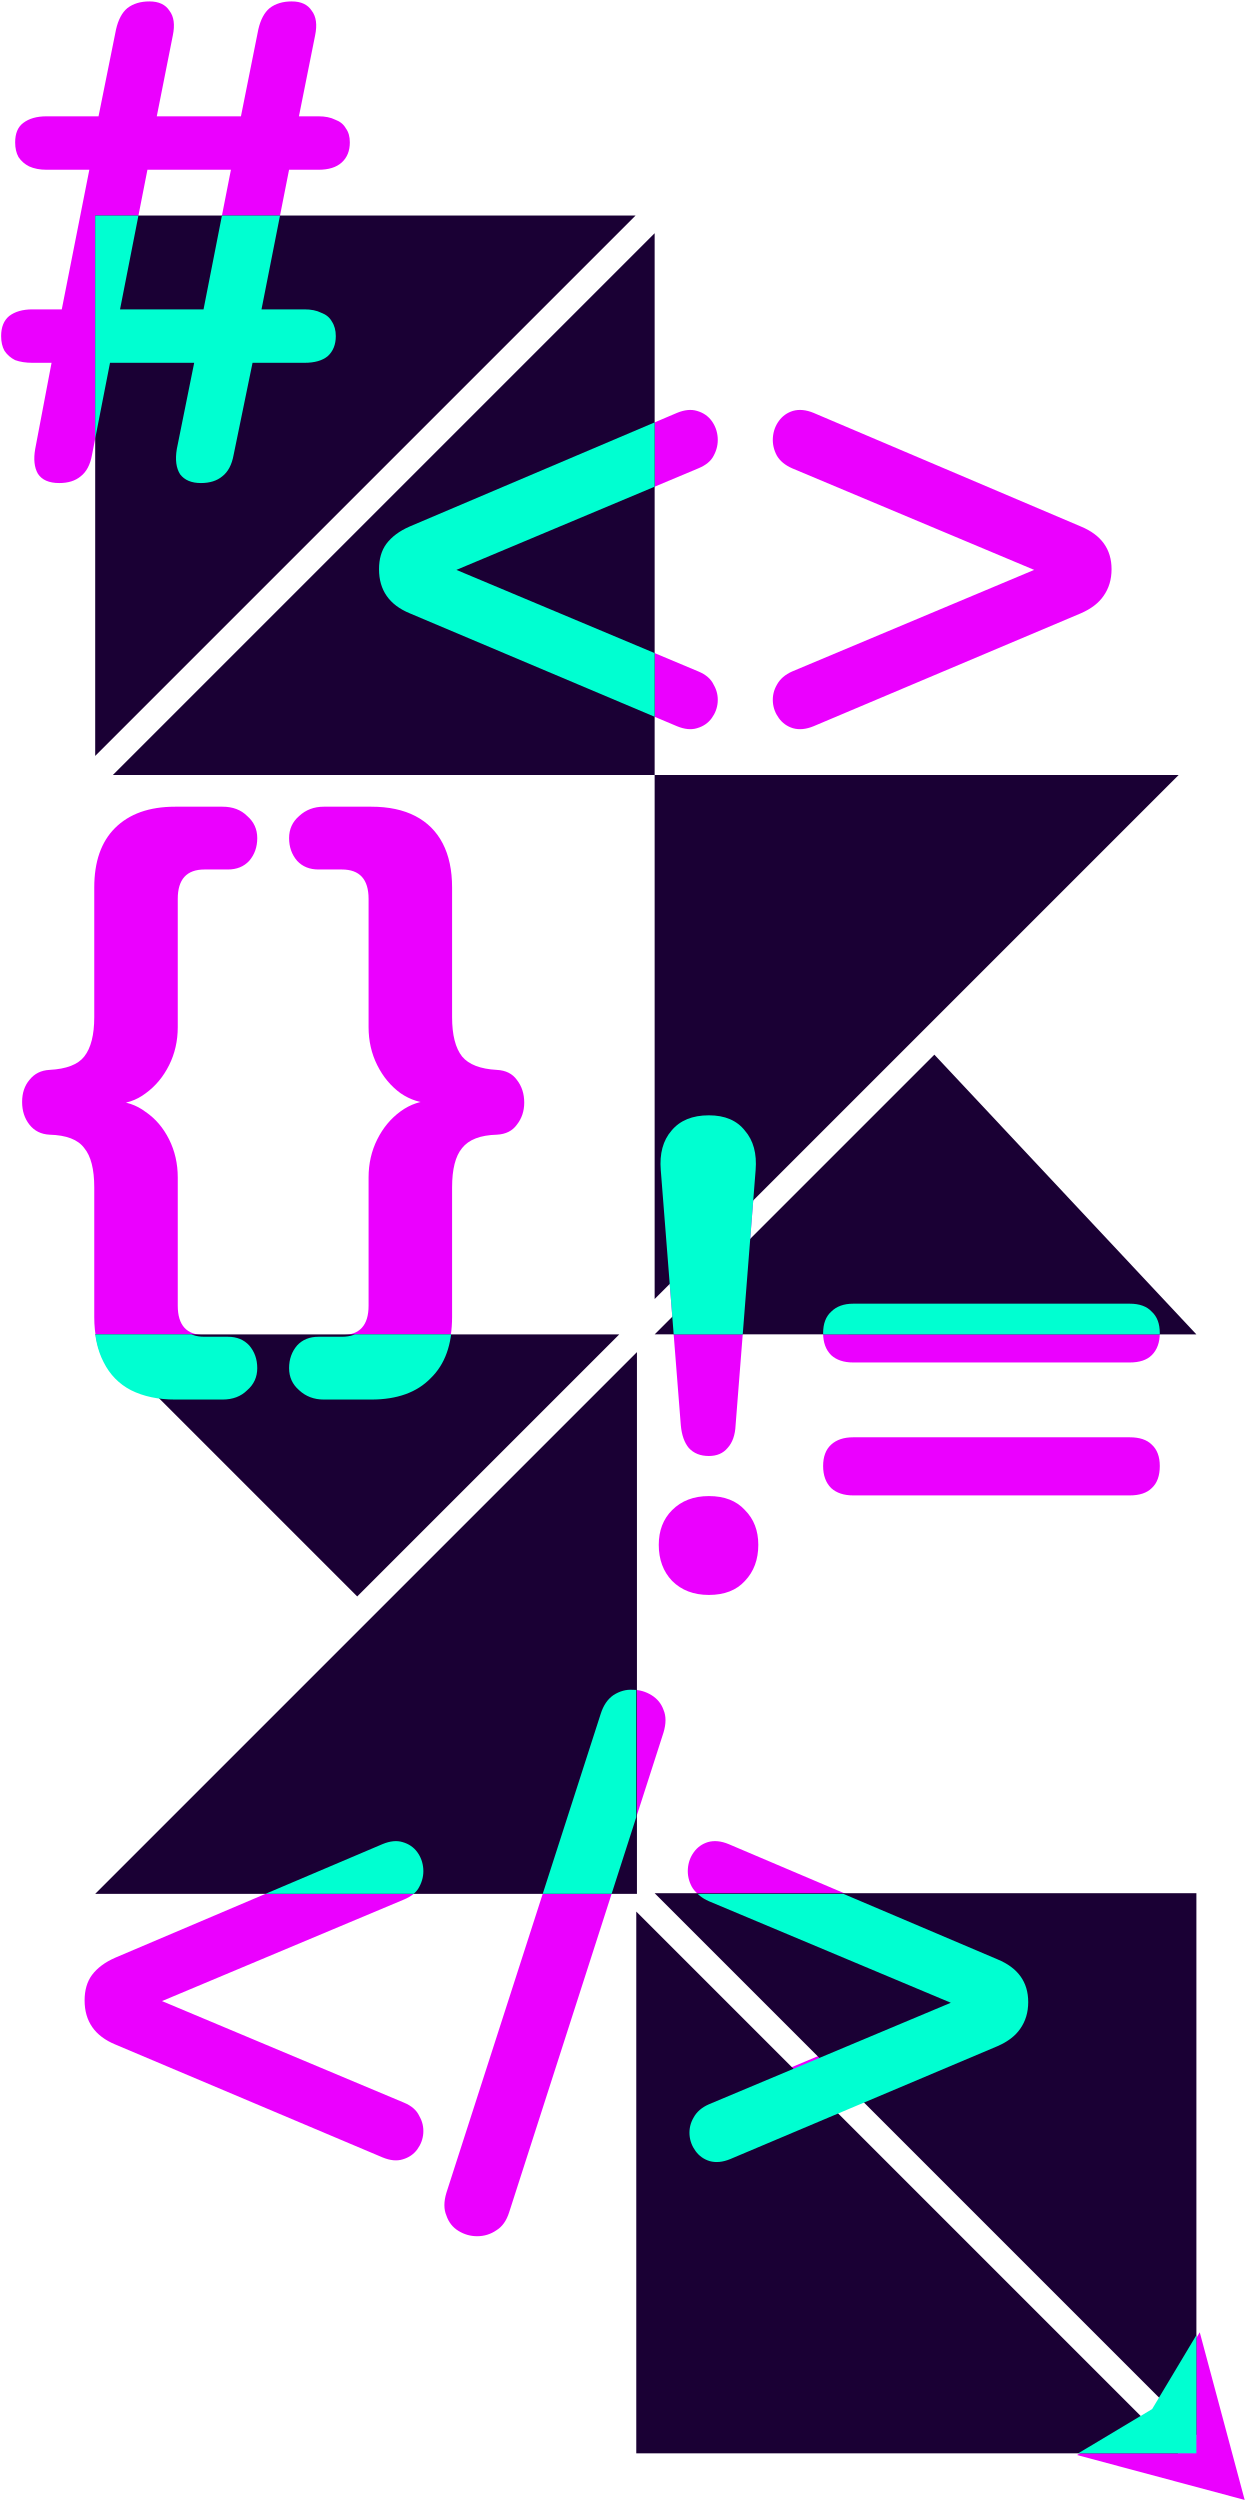
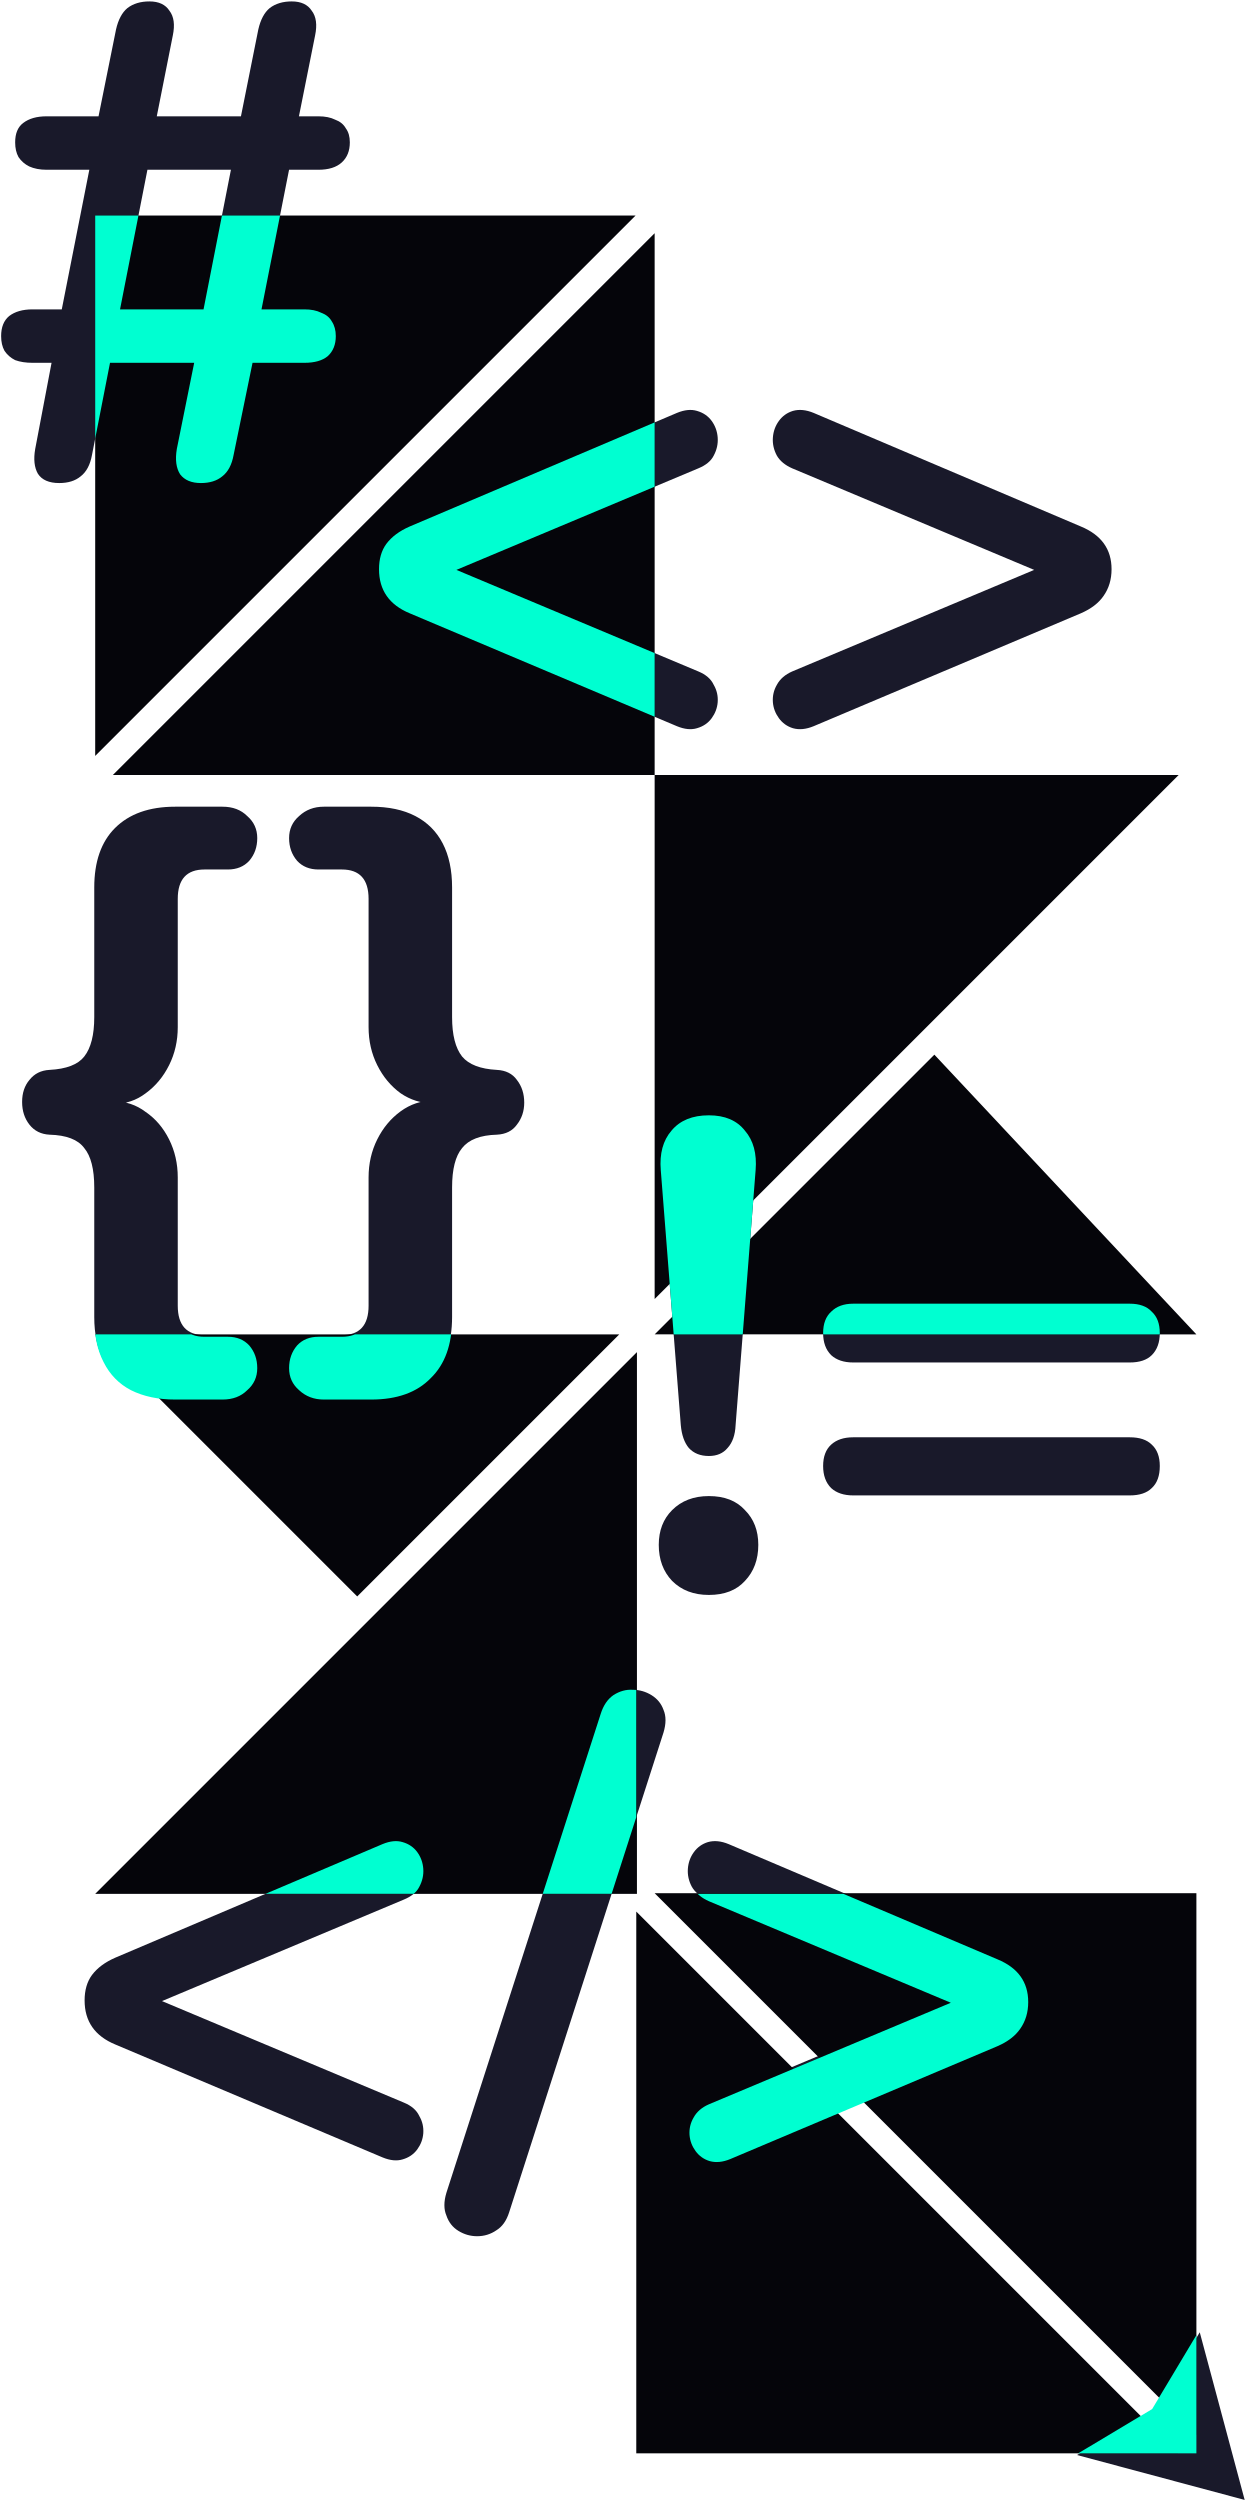
<svg xmlns="http://www.w3.org/2000/svg" width="745" height="1497" viewBox="0 0 745 1497" fill="none">
  <g clip-path="url(#clip0_115_4)">
-     <path d="M718.413 1396.58L745.311 1496.96L644.929 1470.07L690.9 1442.55L718.413 1396.58Z" fill="#EB00FF" />
-     <path d="M229.061 1291.85L69.061 1224.25C56.794 1219.18 50.661 1210.38 50.661 1197.85C50.661 1191.72 52.127 1186.65 55.061 1182.65C58.261 1178.38 62.927 1174.92 69.061 1172.25L229.061 1104.25C233.594 1102.38 237.594 1101.98 241.061 1103.05C244.794 1104.12 247.727 1106.12 249.861 1109.05C251.994 1111.98 253.194 1115.32 253.461 1119.05C253.727 1122.78 252.927 1126.38 251.061 1129.85C249.461 1133.05 246.394 1135.58 241.861 1137.45L67.461 1210.65V1185.85L241.861 1259.05C246.394 1260.92 249.461 1263.58 251.061 1267.05C252.927 1270.25 253.727 1273.72 253.461 1277.45C253.194 1280.92 251.994 1284.12 249.861 1287.05C247.727 1289.98 244.794 1291.98 241.061 1293.05C237.594 1294.12 233.594 1293.72 229.061 1291.85ZM304.904 1324.65C303.304 1329.72 300.771 1333.32 297.304 1335.45C293.838 1337.85 289.971 1339.05 285.704 1339.05C281.704 1339.05 277.971 1337.98 274.504 1335.85C271.038 1333.72 268.638 1330.65 267.304 1326.65C265.704 1322.92 265.704 1318.38 267.304 1313.05L359.704 1026.25C361.304 1021.18 363.838 1017.45 367.304 1015.05C371.038 1012.65 374.904 1011.58 378.904 1011.85C382.904 1011.85 386.638 1012.92 390.104 1015.05C393.571 1017.18 395.971 1020.12 397.304 1023.85C398.904 1027.58 398.904 1032.12 397.304 1037.45L304.904 1324.65ZM436.295 1291.85C431.762 1293.72 427.628 1294.12 423.895 1293.05C420.428 1291.98 417.628 1289.98 415.495 1287.05C413.362 1284.12 412.162 1280.92 411.895 1277.45C411.628 1273.72 412.428 1270.25 414.295 1267.05C416.162 1263.58 419.228 1260.92 423.495 1259.05L597.895 1185.85V1210.65L423.495 1137.45C419.228 1135.58 416.162 1133.05 414.295 1129.85C412.428 1126.38 411.628 1122.78 411.895 1119.05C412.162 1115.32 413.362 1111.98 415.495 1109.05C417.628 1106.12 420.428 1104.12 423.895 1103.05C427.628 1101.98 431.762 1102.38 436.295 1104.25L596.295 1172.25C608.562 1177.32 614.695 1185.85 614.695 1197.85C614.695 1203.98 613.095 1209.32 609.895 1213.85C606.962 1218.12 602.428 1221.58 596.295 1224.25L436.295 1291.85Z" fill="#EB00FF" />
-     <path d="M424.469 871.851C419.402 871.851 415.402 870.251 412.469 867.051C409.802 863.851 408.202 859.318 407.669 853.451L395.669 700.651C394.869 690.785 397.002 682.918 402.069 677.051C407.135 670.918 414.602 667.851 424.469 667.851C434.069 667.851 441.269 670.918 446.069 677.051C451.135 682.918 453.269 690.785 452.469 700.651L440.469 853.451C440.202 859.318 438.602 863.851 435.669 867.051C433.002 870.251 429.269 871.851 424.469 871.851ZM424.469 955.051C415.402 955.051 408.069 952.251 402.469 946.651C397.135 941.051 394.469 933.851 394.469 925.051C394.469 916.518 397.135 909.585 402.469 904.251C408.069 898.651 415.402 895.851 424.469 895.851C433.802 895.851 441.002 898.651 446.069 904.251C451.402 909.585 454.069 916.518 454.069 925.051C454.069 933.851 451.402 941.051 446.069 946.651C441.002 952.251 433.802 955.051 424.469 955.051ZM510.887 815.851C505.287 815.851 500.887 814.385 497.687 811.451C494.487 808.251 492.887 803.851 492.887 798.251C492.887 792.651 494.487 788.385 497.687 785.451C500.887 782.251 505.287 780.651 510.887 780.651H676.487C682.354 780.651 686.754 782.251 689.687 785.451C692.887 788.385 694.487 792.651 694.487 798.251C694.487 803.851 692.887 808.251 689.687 811.451C686.754 814.385 682.354 815.851 676.487 815.851H510.887ZM510.887 895.451C505.287 895.451 500.887 893.985 497.687 891.051C494.487 887.851 492.887 883.451 492.887 877.851C492.887 872.251 494.487 867.985 497.687 865.051C500.887 862.118 505.287 860.651 510.887 860.651H676.487C682.354 860.651 686.754 862.118 689.687 865.051C692.887 867.985 694.487 872.251 694.487 877.851C694.487 883.718 692.887 888.118 689.687 891.051C686.754 893.985 682.354 895.451 676.487 895.451H510.887Z" fill="#EB00FF" />
-     <path d="M104.842 837.051C94.709 837.051 85.909 835.185 78.442 831.451C71.242 827.718 65.775 822.118 62.042 814.651C58.309 807.451 56.442 798.785 56.442 788.651V711.051C56.442 700.118 54.442 692.251 50.442 687.451C46.709 682.385 39.775 679.718 29.642 679.451C24.575 679.185 20.575 677.185 17.642 673.451C14.709 669.718 13.242 665.185 13.242 659.851C13.242 654.518 14.709 650.118 17.642 646.651C20.575 642.918 24.575 640.918 29.642 640.651C39.775 640.118 46.709 637.451 50.442 632.651C54.442 627.585 56.442 619.718 56.442 609.051V531.451C56.442 515.985 60.575 504.118 68.842 495.851C77.375 487.318 89.375 483.051 104.842 483.051H133.242C139.375 483.051 144.309 484.918 148.042 488.651C152.042 492.118 154.042 496.518 154.042 501.851C154.042 507.185 152.442 511.718 149.242 515.451C146.042 518.918 141.775 520.651 136.442 520.651H122.442C117.109 520.651 113.109 522.118 110.442 525.051C107.775 527.985 106.442 532.385 106.442 538.251V615.051C106.442 623.318 104.709 630.918 101.242 637.851C97.775 644.785 93.109 650.385 87.242 654.651C81.642 658.918 75.242 661.051 68.042 661.051V659.451C75.242 659.451 81.642 661.585 87.242 665.851C93.109 669.851 97.775 675.318 101.242 682.251C104.709 689.185 106.442 696.785 106.442 705.051V781.851C106.442 787.718 107.775 792.118 110.442 795.051C113.109 797.985 117.109 799.451 122.442 799.451H136.442C141.775 799.451 146.042 801.185 149.242 804.651C152.442 808.385 154.042 812.918 154.042 818.251C154.042 823.585 152.042 827.985 148.042 831.451C144.309 835.185 139.375 837.051 133.242 837.051H104.842ZM193.908 837.051C188.041 837.051 183.108 835.185 179.108 831.451C175.108 827.985 173.108 823.585 173.108 818.251C173.108 812.918 174.708 808.385 177.908 804.651C181.108 801.185 185.374 799.451 190.708 799.451H204.708C210.041 799.451 214.041 797.985 216.708 795.051C219.374 792.118 220.708 787.718 220.708 781.851V705.051C220.708 696.785 222.441 689.185 225.908 682.251C229.374 675.318 234.041 669.718 239.908 665.451C245.774 661.185 252.174 659.051 259.108 659.051V660.651C252.174 660.651 245.774 658.651 239.908 654.651C234.041 650.385 229.374 644.785 225.908 637.851C222.441 630.918 220.708 623.318 220.708 615.051V538.251C220.708 532.385 219.374 527.985 216.708 525.051C214.041 522.118 210.041 520.651 204.708 520.651H190.708C185.374 520.651 181.108 518.918 177.908 515.451C174.708 511.718 173.108 507.185 173.108 501.851C173.108 496.518 175.108 492.118 179.108 488.651C183.108 484.918 188.041 483.051 193.908 483.051H222.308C232.708 483.051 241.508 484.918 248.708 488.651C255.908 492.385 261.374 497.851 265.108 505.051C268.841 512.251 270.708 521.051 270.708 531.451V609.051C270.708 619.718 272.708 627.585 276.708 632.651C280.708 637.451 287.641 640.118 297.508 640.651C302.841 640.918 306.841 642.918 309.508 646.651C312.441 650.385 313.908 654.918 313.908 660.251C313.908 665.318 312.441 669.718 309.508 673.451C306.841 677.185 302.841 679.185 297.508 679.451C287.641 679.718 280.708 682.385 276.708 687.451C272.708 692.251 270.708 700.118 270.708 711.051V788.651C270.708 804.118 266.441 815.985 257.908 824.251C249.641 832.785 237.774 837.051 222.308 837.051H193.908Z" fill="#EB00FF" />
-     <path d="M405.356 434.851L245.356 367.251C233.089 362.185 226.956 353.385 226.956 340.851C226.956 334.718 228.423 329.651 231.356 325.651C234.556 321.385 239.223 317.918 245.356 315.251L405.356 247.251C409.889 245.385 413.889 244.985 417.356 246.051C421.089 247.118 424.023 249.118 426.156 252.051C428.289 254.985 429.489 258.318 429.756 262.051C430.023 265.785 429.223 269.385 427.356 272.851C425.756 276.051 422.689 278.585 418.156 280.451L243.756 353.651V328.851L418.156 402.051C422.689 403.918 425.756 406.585 427.356 410.051C429.223 413.251 430.023 416.718 429.756 420.451C429.489 423.918 428.289 427.118 426.156 430.051C424.023 432.985 421.089 434.985 417.356 436.051C413.889 437.118 409.889 436.718 405.356 434.851ZM487.2 434.851C482.666 436.718 478.533 437.118 474.8 436.051C471.333 434.985 468.533 432.985 466.4 430.051C464.266 427.118 463.066 423.918 462.8 420.451C462.533 416.718 463.333 413.251 465.2 410.051C467.066 406.585 470.133 403.918 474.4 402.051L648.8 328.851V353.651L474.4 280.451C470.133 278.585 467.066 276.051 465.2 272.851C463.333 269.385 462.533 265.785 462.8 262.051C463.066 258.318 464.266 254.985 466.4 252.051C468.533 249.118 471.333 247.118 474.8 246.051C478.533 244.985 482.666 245.385 487.2 247.251L647.2 315.251C659.466 320.318 665.6 328.851 665.6 340.851C665.6 346.985 664 352.318 660.8 356.851C657.866 361.118 653.333 364.585 647.2 367.251L487.2 434.851Z" fill="#EB00FF" />
-     <path d="M35.478 289.251C29.345 289.251 25.078 287.385 22.678 283.651C20.544 279.918 20.011 274.985 21.078 268.851L31.478 214.051L48.278 217.251H19.478C15.478 217.251 12.011 216.718 9.078 215.651C6.411 214.318 4.278 212.451 2.678 210.051C1.345 207.651 0.678 204.718 0.678 201.251C0.678 195.918 2.278 191.918 5.478 189.251C8.945 186.585 13.611 185.251 19.478 185.251H54.278L36.278 188.851L54.278 97.651L66.678 101.651H27.878C23.878 101.651 20.411 100.985 17.478 99.651C14.811 98.318 12.678 96.451 11.078 94.051C9.745 91.651 9.078 88.718 9.078 85.251C9.078 79.918 10.678 76.051 13.878 73.651C17.345 70.985 22.011 69.651 27.878 69.651H72.678L58.278 73.251L69.478 17.651C70.811 11.785 73.078 7.518 76.278 4.851C79.745 2.185 84.145 0.851 89.478 0.851C95.078 0.851 99.078 2.718 101.478 6.451C104.145 9.918 104.811 14.851 103.478 21.251L93.878 69.651H144.278L154.678 17.651C156.011 11.785 158.278 7.518 161.478 4.851C164.945 2.185 169.345 0.851 174.678 0.851C180.278 0.851 184.278 2.718 186.678 6.451C189.345 9.918 190.011 14.851 188.678 21.251L178.278 73.251L166.278 69.651H190.678C194.678 69.651 198.011 70.318 200.678 71.651C203.611 72.718 205.745 74.451 207.078 76.852C208.678 78.985 209.478 81.785 209.478 85.251C209.478 90.318 207.878 94.318 204.678 97.251C201.478 100.185 196.811 101.651 190.678 101.651H159.878L173.878 97.651L155.878 188.851L143.478 185.251H182.278C186.278 185.251 189.611 185.918 192.278 187.251C195.211 188.318 197.345 190.051 198.678 192.451C200.278 194.851 201.078 197.785 201.078 201.251C201.078 206.318 199.478 210.318 196.278 213.251C193.078 215.918 188.411 217.251 182.278 217.251H137.478L151.878 214.051L139.878 272.451C138.811 278.318 136.545 282.585 133.078 285.251C129.878 287.918 125.611 289.251 120.278 289.251C114.678 289.251 110.545 287.518 107.878 284.051C105.478 280.318 104.811 275.251 105.878 268.851L116.278 217.251H65.878L55.078 272.451C54.011 278.318 51.745 282.585 48.278 285.251C45.078 287.918 40.811 289.251 35.478 289.251ZM71.878 185.251H121.878L138.278 101.651H88.278L71.878 185.251Z" fill="#EB00FF" />
+     <path d="M718.413 1396.58L745.311 1496.96L644.929 1470.07L690.9 1442.55L718.413 1396.58Z" fill="#19192A" />
+     <path d="M229.061 1291.85L69.061 1224.25C56.794 1219.18 50.661 1210.38 50.661 1197.85C50.661 1191.72 52.127 1186.65 55.061 1182.65C58.261 1178.38 62.927 1174.92 69.061 1172.25L229.061 1104.25C233.594 1102.38 237.594 1101.98 241.061 1103.05C244.794 1104.12 247.727 1106.12 249.861 1109.05C251.994 1111.98 253.194 1115.32 253.461 1119.05C253.727 1122.78 252.927 1126.38 251.061 1129.85C249.461 1133.05 246.394 1135.58 241.861 1137.45L67.461 1210.65V1185.85L241.861 1259.05C246.394 1260.92 249.461 1263.58 251.061 1267.05C252.927 1270.25 253.727 1273.72 253.461 1277.45C253.194 1280.92 251.994 1284.12 249.861 1287.05C247.727 1289.98 244.794 1291.98 241.061 1293.05C237.594 1294.12 233.594 1293.72 229.061 1291.85ZM304.904 1324.65C303.304 1329.72 300.771 1333.32 297.304 1335.45C293.838 1337.85 289.971 1339.05 285.704 1339.05C281.704 1339.05 277.971 1337.98 274.504 1335.85C271.038 1333.72 268.638 1330.65 267.304 1326.65C265.704 1322.92 265.704 1318.38 267.304 1313.05L359.704 1026.25C361.304 1021.18 363.838 1017.45 367.304 1015.05C371.038 1012.65 374.904 1011.58 378.904 1011.85C382.904 1011.85 386.638 1012.92 390.104 1015.05C393.571 1017.18 395.971 1020.12 397.304 1023.85C398.904 1027.58 398.904 1032.12 397.304 1037.45L304.904 1324.65ZM436.295 1291.85C431.762 1293.72 427.628 1294.12 423.895 1293.05C420.428 1291.98 417.628 1289.98 415.495 1287.05C413.362 1284.12 412.162 1280.92 411.895 1277.45C411.628 1273.72 412.428 1270.25 414.295 1267.05C416.162 1263.58 419.228 1260.92 423.495 1259.05L597.895 1185.85V1210.65L423.495 1137.45C419.228 1135.58 416.162 1133.05 414.295 1129.85C412.428 1126.38 411.628 1122.78 411.895 1119.05C412.162 1115.32 413.362 1111.98 415.495 1109.05C417.628 1106.12 420.428 1104.12 423.895 1103.05C427.628 1101.98 431.762 1102.38 436.295 1104.25L596.295 1172.25C608.562 1177.32 614.695 1185.85 614.695 1197.85C614.695 1203.98 613.095 1209.32 609.895 1213.85C606.962 1218.12 602.428 1221.58 596.295 1224.25L436.295 1291.85Z" fill="#19192A" />
+     <path d="M424.469 871.851C419.402 871.851 415.402 870.251 412.469 867.051C409.802 863.851 408.202 859.318 407.669 853.451L395.669 700.651C394.869 690.785 397.002 682.918 402.069 677.051C407.135 670.918 414.602 667.851 424.469 667.851C434.069 667.851 441.269 670.918 446.069 677.051C451.135 682.918 453.269 690.785 452.469 700.651L440.469 853.451C440.202 859.318 438.602 863.851 435.669 867.051C433.002 870.251 429.269 871.851 424.469 871.851ZM424.469 955.051C415.402 955.051 408.069 952.251 402.469 946.651C397.135 941.051 394.469 933.851 394.469 925.051C394.469 916.518 397.135 909.585 402.469 904.251C408.069 898.651 415.402 895.851 424.469 895.851C433.802 895.851 441.002 898.651 446.069 904.251C451.402 909.585 454.069 916.518 454.069 925.051C454.069 933.851 451.402 941.051 446.069 946.651C441.002 952.251 433.802 955.051 424.469 955.051ZM510.887 815.851C505.287 815.851 500.887 814.385 497.687 811.451C494.487 808.251 492.887 803.851 492.887 798.251C492.887 792.651 494.487 788.385 497.687 785.451C500.887 782.251 505.287 780.651 510.887 780.651H676.487C682.354 780.651 686.754 782.251 689.687 785.451C692.887 788.385 694.487 792.651 694.487 798.251C694.487 803.851 692.887 808.251 689.687 811.451C686.754 814.385 682.354 815.851 676.487 815.851H510.887ZM510.887 895.451C505.287 895.451 500.887 893.985 497.687 891.051C494.487 887.851 492.887 883.451 492.887 877.851C492.887 872.251 494.487 867.985 497.687 865.051C500.887 862.118 505.287 860.651 510.887 860.651H676.487C682.354 860.651 686.754 862.118 689.687 865.051C692.887 867.985 694.487 872.251 694.487 877.851C694.487 883.718 692.887 888.118 689.687 891.051C686.754 893.985 682.354 895.451 676.487 895.451H510.887Z" fill="#19192A" />
+     <path d="M104.842 837.051C94.709 837.051 85.909 835.185 78.442 831.451C71.242 827.718 65.775 822.118 62.042 814.651C58.309 807.451 56.442 798.785 56.442 788.651V711.051C56.442 700.118 54.442 692.251 50.442 687.451C46.709 682.385 39.775 679.718 29.642 679.451C24.575 679.185 20.575 677.185 17.642 673.451C14.709 669.718 13.242 665.185 13.242 659.851C13.242 654.518 14.709 650.118 17.642 646.651C20.575 642.918 24.575 640.918 29.642 640.651C39.775 640.118 46.709 637.451 50.442 632.651C54.442 627.585 56.442 619.718 56.442 609.051V531.451C56.442 515.985 60.575 504.118 68.842 495.851C77.375 487.318 89.375 483.051 104.842 483.051H133.242C139.375 483.051 144.309 484.918 148.042 488.651C152.042 492.118 154.042 496.518 154.042 501.851C154.042 507.185 152.442 511.718 149.242 515.451C146.042 518.918 141.775 520.651 136.442 520.651H122.442C117.109 520.651 113.109 522.118 110.442 525.051C107.775 527.985 106.442 532.385 106.442 538.251V615.051C106.442 623.318 104.709 630.918 101.242 637.851C97.775 644.785 93.109 650.385 87.242 654.651C81.642 658.918 75.242 661.051 68.042 661.051V659.451C75.242 659.451 81.642 661.585 87.242 665.851C93.109 669.851 97.775 675.318 101.242 682.251C104.709 689.185 106.442 696.785 106.442 705.051V781.851C106.442 787.718 107.775 792.118 110.442 795.051C113.109 797.985 117.109 799.451 122.442 799.451H136.442C141.775 799.451 146.042 801.185 149.242 804.651C152.442 808.385 154.042 812.918 154.042 818.251C154.042 823.585 152.042 827.985 148.042 831.451C144.309 835.185 139.375 837.051 133.242 837.051H104.842ZM193.908 837.051C188.041 837.051 183.108 835.185 179.108 831.451C175.108 827.985 173.108 823.585 173.108 818.251C173.108 812.918 174.708 808.385 177.908 804.651C181.108 801.185 185.374 799.451 190.708 799.451H204.708C210.041 799.451 214.041 797.985 216.708 795.051C219.374 792.118 220.708 787.718 220.708 781.851V705.051C220.708 696.785 222.441 689.185 225.908 682.251C229.374 675.318 234.041 669.718 239.908 665.451C245.774 661.185 252.174 659.051 259.108 659.051V660.651C252.174 660.651 245.774 658.651 239.908 654.651C234.041 650.385 229.374 644.785 225.908 637.851C222.441 630.918 220.708 623.318 220.708 615.051V538.251C220.708 532.385 219.374 527.985 216.708 525.051C214.041 522.118 210.041 520.651 204.708 520.651H190.708C185.374 520.651 181.108 518.918 177.908 515.451C174.708 511.718 173.108 507.185 173.108 501.851C173.108 496.518 175.108 492.118 179.108 488.651C183.108 484.918 188.041 483.051 193.908 483.051H222.308C232.708 483.051 241.508 484.918 248.708 488.651C255.908 492.385 261.374 497.851 265.108 505.051C268.841 512.251 270.708 521.051 270.708 531.451V609.051C270.708 619.718 272.708 627.585 276.708 632.651C280.708 637.451 287.641 640.118 297.508 640.651C302.841 640.918 306.841 642.918 309.508 646.651C312.441 650.385 313.908 654.918 313.908 660.251C313.908 665.318 312.441 669.718 309.508 673.451C306.841 677.185 302.841 679.185 297.508 679.451C287.641 679.718 280.708 682.385 276.708 687.451C272.708 692.251 270.708 700.118 270.708 711.051V788.651C270.708 804.118 266.441 815.985 257.908 824.251C249.641 832.785 237.774 837.051 222.308 837.051H193.908Z" fill="#19192A" />
+     <path d="M405.356 434.851L245.356 367.251C233.089 362.185 226.956 353.385 226.956 340.851C226.956 334.718 228.423 329.651 231.356 325.651C234.556 321.385 239.223 317.918 245.356 315.251L405.356 247.251C409.889 245.385 413.889 244.985 417.356 246.051C421.089 247.118 424.023 249.118 426.156 252.051C428.289 254.985 429.489 258.318 429.756 262.051C430.023 265.785 429.223 269.385 427.356 272.851C425.756 276.051 422.689 278.585 418.156 280.451L243.756 353.651V328.851L418.156 402.051C422.689 403.918 425.756 406.585 427.356 410.051C429.223 413.251 430.023 416.718 429.756 420.451C429.489 423.918 428.289 427.118 426.156 430.051C424.023 432.985 421.089 434.985 417.356 436.051C413.889 437.118 409.889 436.718 405.356 434.851ZM487.2 434.851C482.666 436.718 478.533 437.118 474.8 436.051C471.333 434.985 468.533 432.985 466.4 430.051C464.266 427.118 463.066 423.918 462.8 420.451C462.533 416.718 463.333 413.251 465.2 410.051C467.066 406.585 470.133 403.918 474.4 402.051L648.8 328.851V353.651L474.4 280.451C470.133 278.585 467.066 276.051 465.2 272.851C463.333 269.385 462.533 265.785 462.8 262.051C463.066 258.318 464.266 254.985 466.4 252.051C468.533 249.118 471.333 247.118 474.8 246.051C478.533 244.985 482.666 245.385 487.2 247.251L647.2 315.251C659.466 320.318 665.6 328.851 665.6 340.851C665.6 346.985 664 352.318 660.8 356.851C657.866 361.118 653.333 364.585 647.2 367.251L487.2 434.851Z" fill="#19192A" />
+     <path d="M35.478 289.251C29.345 289.251 25.078 287.385 22.678 283.651C20.544 279.918 20.011 274.985 21.078 268.851L31.478 214.051L48.278 217.251H19.478C15.478 217.251 12.011 216.718 9.078 215.651C6.411 214.318 4.278 212.451 2.678 210.051C1.345 207.651 0.678 204.718 0.678 201.251C0.678 195.918 2.278 191.918 5.478 189.251C8.945 186.585 13.611 185.251 19.478 185.251H54.278L36.278 188.851L54.278 97.651L66.678 101.651H27.878C23.878 101.651 20.411 100.985 17.478 99.651C14.811 98.318 12.678 96.451 11.078 94.051C9.745 91.651 9.078 88.718 9.078 85.251C9.078 79.918 10.678 76.051 13.878 73.651C17.345 70.985 22.011 69.651 27.878 69.651H72.678L58.278 73.251L69.478 17.651C70.811 11.785 73.078 7.518 76.278 4.851C79.745 2.185 84.145 0.851 89.478 0.851C95.078 0.851 99.078 2.718 101.478 6.451C104.145 9.918 104.811 14.851 103.478 21.251L93.878 69.651H144.278L154.678 17.651C156.011 11.785 158.278 7.518 161.478 4.851C164.945 2.185 169.345 0.851 174.678 0.851C180.278 0.851 184.278 2.718 186.678 6.451C189.345 9.918 190.011 14.851 188.678 21.251L178.278 73.251L166.278 69.651H190.678C194.678 69.651 198.011 70.318 200.678 71.651C203.611 72.718 205.745 74.451 207.078 76.852C208.678 78.985 209.478 81.785 209.478 85.251C209.478 90.318 207.878 94.318 204.678 97.251C201.478 100.185 196.811 101.651 190.678 101.651H159.878L173.878 97.651L155.878 188.851L143.478 185.251H182.278C186.278 185.251 189.611 185.918 192.278 187.251C195.211 188.318 197.345 190.051 198.678 192.451C200.278 194.851 201.078 197.785 201.078 201.251C201.078 206.318 199.478 210.318 196.278 213.251C193.078 215.918 188.411 217.251 182.278 217.251H137.478L151.878 214.051L139.878 272.451C138.811 278.318 136.545 282.585 133.078 285.251C129.878 287.918 125.611 289.251 120.278 289.251C114.678 289.251 110.545 287.518 107.878 284.051C105.478 280.318 104.811 275.251 105.878 268.851L116.278 217.251H65.878L55.078 272.451C54.011 278.318 51.745 282.585 48.278 285.251C45.078 287.918 40.811 289.251 35.478 289.251ZM71.878 185.251H121.878L138.278 101.651H88.278L71.878 185.251Z" fill="#19192A" />
    <g clip-path="url(#clip1_115_4)">
-       <path d="M381 1469.05H705.4L381 1144.65V1469.05Z" fill="#1A0034" />
-       <path d="M716.4 1133.65H392L716.4 1458.05V1133.65Z" fill="#1A0034" />
+       <path d="M381 1469.05H705.4L381 1144.65V1469.05Z" fill="#05050A" />
+       <path d="M716.4 1133.65H392L716.4 1458.05V1133.65Z" fill="#05050A" />
      <path d="M717.413 1396.58L744.311 1496.96L643.929 1470.07L689.9 1442.55L717.413 1396.58Z" fill="#00FFD1" />
      <path d="M230.061 1292.85L70.061 1225.25C57.794 1220.18 51.661 1211.38 51.661 1198.85C51.661 1192.72 53.127 1187.65 56.061 1183.65C59.261 1179.38 63.927 1175.92 70.061 1173.25L230.061 1105.25C234.594 1103.38 238.594 1102.98 242.061 1104.05C245.794 1105.12 248.727 1107.12 250.861 1110.05C252.994 1112.98 254.194 1116.32 254.461 1120.05C254.727 1123.78 253.927 1127.38 252.061 1130.85C250.461 1134.05 247.394 1136.58 242.861 1138.45L68.461 1211.65V1186.85L242.861 1260.05C247.394 1261.92 250.461 1264.58 252.061 1268.05C253.927 1271.25 254.727 1274.72 254.461 1278.45C254.194 1281.92 252.994 1285.12 250.861 1288.05C248.727 1290.98 245.794 1292.98 242.061 1294.05C238.594 1295.12 234.594 1294.72 230.061 1292.85ZM305.904 1325.65C304.304 1330.72 301.771 1334.32 298.304 1336.45C294.838 1338.85 290.971 1340.05 286.704 1340.05C282.704 1340.05 278.971 1338.98 275.504 1336.85C272.038 1334.72 269.638 1331.65 268.304 1327.65C266.704 1323.92 266.704 1319.38 268.304 1314.05L360.704 1027.25C362.304 1022.18 364.838 1018.45 368.304 1016.05C372.038 1013.65 375.904 1012.58 379.904 1012.85C383.904 1012.85 387.638 1013.92 391.104 1016.05C394.571 1018.18 396.971 1021.12 398.304 1024.85C399.904 1028.58 399.904 1033.12 398.304 1038.45L305.904 1325.65ZM437.295 1292.85C432.762 1294.72 428.628 1295.12 424.895 1294.05C421.428 1292.98 418.628 1290.98 416.495 1288.05C414.362 1285.12 413.162 1281.92 412.895 1278.45C412.628 1274.72 413.428 1271.25 415.295 1268.05C417.162 1264.58 420.228 1261.92 424.495 1260.05L598.895 1186.85V1211.65L424.495 1138.45C420.228 1136.58 417.162 1134.05 415.295 1130.85C413.428 1127.38 412.628 1123.78 412.895 1120.05C413.162 1116.32 414.362 1112.98 416.495 1110.05C418.628 1107.12 421.428 1105.12 424.895 1104.05C428.628 1102.98 432.762 1103.38 437.295 1105.25L597.295 1173.25C609.562 1178.32 615.695 1186.85 615.695 1198.85C615.695 1204.98 614.095 1210.32 610.895 1214.85C607.962 1219.12 603.428 1222.58 597.295 1225.25L437.295 1292.85Z" fill="#00FFD1" />
    </g>
    <g clip-path="url(#clip2_115_4)">
-       <path d="M381.4 1134.05H57L381.4 809.651V1134.05Z" fill="#1A0034" />
-       <path d="M213.9 955.951L57 799.051H370.79L213.9 955.951Z" fill="#1A0034" />
+       <path d="M381.4 1134.05H57L381.4 809.651V1134.05Z" fill="#05050A" />
+       <path d="M213.9 955.951L57 799.051H370.79L213.9 955.951Z" fill="#05050A" />
      <path d="M229.061 1291.85L69.061 1224.25C56.794 1219.18 50.661 1210.38 50.661 1197.85C50.661 1191.72 52.127 1186.65 55.061 1182.65C58.261 1178.38 62.927 1174.92 69.061 1172.25L229.061 1104.25C233.594 1102.38 237.594 1101.98 241.061 1103.05C244.794 1104.12 247.727 1106.12 249.861 1109.05C251.994 1111.98 253.194 1115.32 253.461 1119.05C253.727 1122.78 252.927 1126.38 251.061 1129.85C249.461 1133.05 246.394 1135.58 241.861 1137.45L67.461 1210.65V1185.85L241.861 1259.05C246.394 1260.92 249.461 1263.58 251.061 1267.05C252.927 1270.25 253.727 1273.72 253.461 1277.45C253.194 1280.92 251.994 1284.12 249.861 1287.05C247.727 1289.98 244.794 1291.98 241.061 1293.05C237.594 1294.12 233.594 1293.72 229.061 1291.85ZM304.904 1324.65C303.304 1329.72 300.771 1333.32 297.304 1335.45C293.838 1337.85 289.971 1339.05 285.704 1339.05C281.704 1339.05 277.971 1337.98 274.504 1335.85C271.038 1333.72 268.638 1330.65 267.304 1326.65C265.704 1322.92 265.704 1318.38 267.304 1313.05L359.704 1026.25C361.304 1021.18 363.838 1017.45 367.304 1015.05C371.038 1012.65 374.904 1011.58 378.904 1011.85C382.904 1011.85 386.638 1012.92 390.104 1015.05C393.571 1017.18 395.971 1020.12 397.304 1023.85C398.904 1027.58 398.904 1032.12 397.304 1037.45L304.904 1324.65ZM436.295 1291.85C431.762 1293.72 427.628 1294.12 423.895 1293.05C420.428 1291.98 417.628 1289.98 415.495 1287.05C413.362 1284.12 412.162 1280.92 411.895 1277.45C411.628 1273.72 412.428 1270.25 414.295 1267.05C416.162 1263.58 419.228 1260.92 423.495 1259.05L597.895 1185.85V1210.65L423.495 1137.45C419.228 1135.58 416.162 1133.05 414.295 1129.85C412.428 1126.38 411.628 1122.78 411.895 1119.05C412.162 1115.32 413.362 1111.98 415.495 1109.05C417.628 1106.12 420.428 1104.12 423.895 1103.05C427.628 1101.98 431.762 1102.38 436.295 1104.25L596.295 1172.25C608.562 1177.32 614.695 1185.85 614.695 1197.85C614.695 1203.98 613.095 1209.32 609.895 1213.85C606.962 1218.12 602.428 1221.58 596.295 1224.25L436.295 1291.85Z" fill="#00FFD1" />
      <path d="M104.842 838.051C94.709 838.051 85.909 836.185 78.442 832.451C71.242 828.718 65.775 823.118 62.042 815.651C58.309 808.451 56.442 799.785 56.442 789.651V712.051C56.442 701.118 54.442 693.251 50.442 688.451C46.709 683.385 39.775 680.718 29.642 680.451C24.575 680.185 20.575 678.185 17.642 674.451C14.709 670.718 13.242 666.185 13.242 660.851C13.242 655.518 14.709 651.118 17.642 647.651C20.575 643.918 24.575 641.918 29.642 641.651C39.775 641.118 46.709 638.451 50.442 633.651C54.442 628.585 56.442 620.718 56.442 610.051V532.451C56.442 516.985 60.575 505.118 68.842 496.851C77.375 488.318 89.375 484.051 104.842 484.051H133.242C139.375 484.051 144.309 485.918 148.042 489.651C152.042 493.118 154.042 497.518 154.042 502.851C154.042 508.185 152.442 512.718 149.242 516.451C146.042 519.918 141.775 521.651 136.442 521.651H122.442C117.109 521.651 113.109 523.118 110.442 526.051C107.775 528.985 106.442 533.385 106.442 539.251V616.051C106.442 624.318 104.709 631.918 101.242 638.851C97.775 645.785 93.109 651.385 87.242 655.651C81.642 659.918 75.242 662.051 68.042 662.051V660.451C75.242 660.451 81.642 662.585 87.242 666.851C93.109 670.851 97.775 676.318 101.242 683.251C104.709 690.185 106.442 697.785 106.442 706.051V782.851C106.442 788.718 107.775 793.118 110.442 796.051C113.109 798.985 117.109 800.451 122.442 800.451H136.442C141.775 800.451 146.042 802.185 149.242 805.651C152.442 809.385 154.042 813.918 154.042 819.251C154.042 824.585 152.042 828.985 148.042 832.451C144.309 836.185 139.375 838.051 133.242 838.051H104.842ZM193.908 838.051C188.041 838.051 183.108 836.185 179.108 832.451C175.108 828.985 173.108 824.585 173.108 819.251C173.108 813.918 174.708 809.385 177.908 805.651C181.108 802.185 185.374 800.451 190.708 800.451H204.708C210.041 800.451 214.041 798.985 216.708 796.051C219.374 793.118 220.708 788.718 220.708 782.851V706.051C220.708 697.785 222.441 690.185 225.908 683.251C229.374 676.318 234.041 670.718 239.908 666.451C245.774 662.185 252.174 660.051 259.108 660.051V661.651C252.174 661.651 245.774 659.651 239.908 655.651C234.041 651.385 229.374 645.785 225.908 638.851C222.441 631.918 220.708 624.318 220.708 616.051V539.251C220.708 533.385 219.374 528.985 216.708 526.051C214.041 523.118 210.041 521.651 204.708 521.651H190.708C185.374 521.651 181.108 519.918 177.908 516.451C174.708 512.718 173.108 508.185 173.108 502.851C173.108 497.518 175.108 493.118 179.108 489.651C183.108 485.918 188.041 484.051 193.908 484.051H222.308C232.708 484.051 241.508 485.918 248.708 489.651C255.908 493.385 261.374 498.851 265.108 506.051C268.841 513.251 270.708 522.051 270.708 532.451V610.051C270.708 620.718 272.708 628.585 276.708 633.651C280.708 638.451 287.641 641.118 297.508 641.651C302.841 641.918 306.841 643.918 309.508 647.651C312.441 651.385 313.908 655.918 313.908 661.251C313.908 666.318 312.441 670.718 309.508 674.451C306.841 678.185 302.841 680.185 297.508 680.451C287.641 680.718 280.708 683.385 276.708 688.451C272.708 693.251 270.708 701.118 270.708 712.051V789.651C270.708 805.118 266.441 816.985 257.908 825.251C249.641 833.785 237.774 838.051 222.308 838.051H193.908Z" fill="#00FFD1" />
    </g>
    <g clip-path="url(#clip3_115_4)">
-       <path d="M392 464.051H705.8L392 777.851L392 464.051Z" fill="#1A0034" />
-       <path d="M559.5 631.531L716.4 799.051L392.03 799L559.5 631.531Z" fill="#1A0034" />
+       <path d="M392 464.051H705.8L392 777.851L392 464.051Z" fill="#05050A" />
+       <path d="M559.5 631.531L716.4 799.051L392.03 799L559.5 631.531Z" fill="#05050A" />
      <path d="M424.469 871.851C419.402 871.851 415.402 870.251 412.469 867.051C409.802 863.851 408.202 859.318 407.669 853.451L395.669 700.651C394.869 690.785 397.002 682.918 402.069 677.051C407.135 670.918 414.602 667.851 424.469 667.851C434.069 667.851 441.269 670.918 446.069 677.051C451.135 682.918 453.269 690.785 452.469 700.651L440.469 853.451C440.202 859.318 438.602 863.851 435.669 867.051C433.002 870.251 429.269 871.851 424.469 871.851ZM424.469 955.051C415.402 955.051 408.069 952.251 402.469 946.651C397.135 941.051 394.469 933.851 394.469 925.051C394.469 916.518 397.135 909.585 402.469 904.251C408.069 898.651 415.402 895.851 424.469 895.851C433.802 895.851 441.002 898.651 446.069 904.251C451.402 909.585 454.069 916.518 454.069 925.051C454.069 933.851 451.402 941.051 446.069 946.651C441.002 952.251 433.802 955.051 424.469 955.051ZM510.887 815.851C505.287 815.851 500.887 814.385 497.687 811.451C494.487 808.251 492.887 803.851 492.887 798.251C492.887 792.651 494.487 788.385 497.687 785.451C500.887 782.251 505.287 780.651 510.887 780.651H676.487C682.354 780.651 686.754 782.251 689.687 785.451C692.887 788.385 694.487 792.651 694.487 798.251C694.487 803.851 692.887 808.251 689.687 811.451C686.754 814.385 682.354 815.851 676.487 815.851H510.887ZM510.887 895.451C505.287 895.451 500.887 893.985 497.687 891.051C494.487 887.851 492.887 883.451 492.887 877.851C492.887 872.251 494.487 867.985 497.687 865.051C500.887 862.118 505.287 860.651 510.887 860.651H676.487C682.354 860.651 686.754 862.118 689.687 865.051C692.887 867.985 694.487 872.251 694.487 877.851C694.487 883.718 692.887 888.118 689.687 891.051C686.754 893.985 682.354 895.451 676.487 895.451H510.887Z" fill="#00FFD1" />
    </g>
    <g clip-path="url(#clip4_115_4)">
-       <path d="M392 464.051H67.6L392 139.651V464.051Z" fill="#1A0034" />
-       <path d="M56.6 128.651H381L56.6 453.051V128.651Z" fill="#1A0034" />
+       <path d="M392 464.051H67.6L392 139.651V464.051Z" fill="#05050A" />
+       <path d="M56.6 128.651H381L56.6 453.051V128.651Z" fill="#05050A" />
      <path d="M405.356 434.851L245.356 367.251C233.089 362.185 226.956 353.385 226.956 340.851C226.956 334.718 228.423 329.651 231.356 325.651C234.556 321.385 239.223 317.918 245.356 315.251L405.356 247.251C409.889 245.385 413.889 244.985 417.356 246.051C421.089 247.118 424.023 249.118 426.156 252.051C428.289 254.985 429.489 258.318 429.756 262.051C430.023 265.785 429.223 269.385 427.356 272.851C425.756 276.051 422.689 278.585 418.156 280.451L243.756 353.651V328.851L418.156 402.051C422.689 403.918 425.756 406.585 427.356 410.051C429.223 413.251 430.023 416.718 429.756 420.451C429.489 423.918 428.289 427.118 426.156 430.051C424.023 432.985 421.089 434.985 417.356 436.051C413.889 437.118 409.889 436.718 405.356 434.851ZM487.2 434.851C482.666 436.718 478.533 437.118 474.8 436.051C471.333 434.985 468.533 432.985 466.4 430.051C464.266 427.118 463.066 423.918 462.8 420.451C462.533 416.718 463.333 413.251 465.2 410.051C467.066 406.585 470.133 403.918 474.4 402.051L648.8 328.851V353.651L474.4 280.451C470.133 278.585 467.066 276.051 465.2 272.851C463.333 269.385 462.533 265.785 462.8 262.051C463.066 258.318 464.266 254.985 466.4 252.051C468.533 249.118 471.333 247.118 474.8 246.051C478.533 244.985 482.666 245.385 487.2 247.251L647.2 315.251C659.466 320.318 665.6 328.851 665.6 340.851C665.6 346.985 664 352.318 660.8 356.851C657.866 361.118 653.333 364.585 647.2 367.251L487.2 434.851Z" fill="#00FFD1" />
      <path d="M35.478 289.251C29.345 289.251 25.078 287.385 22.678 283.651C20.544 279.918 20.011 274.985 21.078 268.851L31.478 214.051L48.278 217.251H19.478C15.478 217.251 12.011 216.718 9.078 215.651C6.411 214.318 4.278 212.451 2.678 210.051C1.345 207.651 0.678 204.718 0.678 201.251C0.678 195.918 2.278 191.918 5.478 189.251C8.945 186.585 13.611 185.251 19.478 185.251H54.278L36.278 188.851L54.278 97.651L66.678 101.651H27.878C23.878 101.651 20.411 100.985 17.478 99.651C14.811 98.318 12.678 96.451 11.078 94.051C9.745 91.651 9.078 88.718 9.078 85.251C9.078 79.918 10.678 76.051 13.878 73.651C17.345 70.985 22.011 69.651 27.878 69.651H72.678L58.278 73.251L69.478 17.651C70.811 11.785 73.078 7.518 76.278 4.851C79.745 2.185 84.145 0.851 89.478 0.851C95.078 0.851 99.078 2.718 101.478 6.451C104.145 9.918 104.811 14.851 103.478 21.251L93.878 69.651H144.278L154.678 17.651C156.011 11.785 158.278 7.518 161.478 4.851C164.945 2.185 169.345 0.851 174.678 0.851C180.278 0.851 184.278 2.718 186.678 6.451C189.345 9.918 190.011 14.851 188.678 21.251L178.278 73.251L166.278 69.651H190.678C194.678 69.651 198.011 70.318 200.678 71.651C203.611 72.718 205.745 74.451 207.078 76.852C208.678 78.985 209.478 81.785 209.478 85.251C209.478 90.318 207.878 94.318 204.678 97.251C201.478 100.185 196.811 101.651 190.678 101.651H159.878L173.878 97.651L155.878 188.851L143.478 185.251H182.278C186.278 185.251 189.611 185.918 192.278 187.251C195.211 188.318 197.345 190.051 198.678 192.451C200.278 194.851 201.078 197.785 201.078 201.251C201.078 206.318 199.478 210.318 196.278 213.251C193.078 215.918 188.411 217.251 182.278 217.251H137.478L151.878 214.051L139.878 272.451C138.811 278.318 136.545 282.585 133.078 285.251C129.878 287.918 125.611 289.251 120.278 289.251C114.678 289.251 110.545 287.518 107.878 284.051C105.478 280.318 104.811 275.251 105.878 268.851L116.278 217.251H65.878L55.078 272.451C54.011 278.318 51.745 282.585 48.278 285.251C45.078 287.918 40.811 289.251 35.478 289.251ZM71.878 185.251H121.878L138.278 101.651H88.278L71.878 185.251Z" fill="#00FFD1" />
    </g>
  </g>
  <defs>
    <clipPath id="clip0_115_4">
      <rect width="745" height="1497" fill="#00FFD1" />
    </clipPath>
    <clipPath id="clip1_115_4">
      <rect width="335" height="335" fill="#00FFD1" transform="translate(381.4 1134.05)" />
    </clipPath>
    <clipPath id="clip2_115_4">
      <rect width="324" height="335" fill="#00FFD1" transform="matrix(-1 0 0 1 381 799)" />
    </clipPath>
    <clipPath id="clip3_115_4">
      <rect width="335" height="335" fill="#00FFD1" transform="translate(392 464.051)" />
    </clipPath>
    <clipPath id="clip4_115_4">
      <rect width="335" height="335" fill="#00FFD1" transform="translate(56.9998 129.051)" />
    </clipPath>
  </defs>
</svg>
